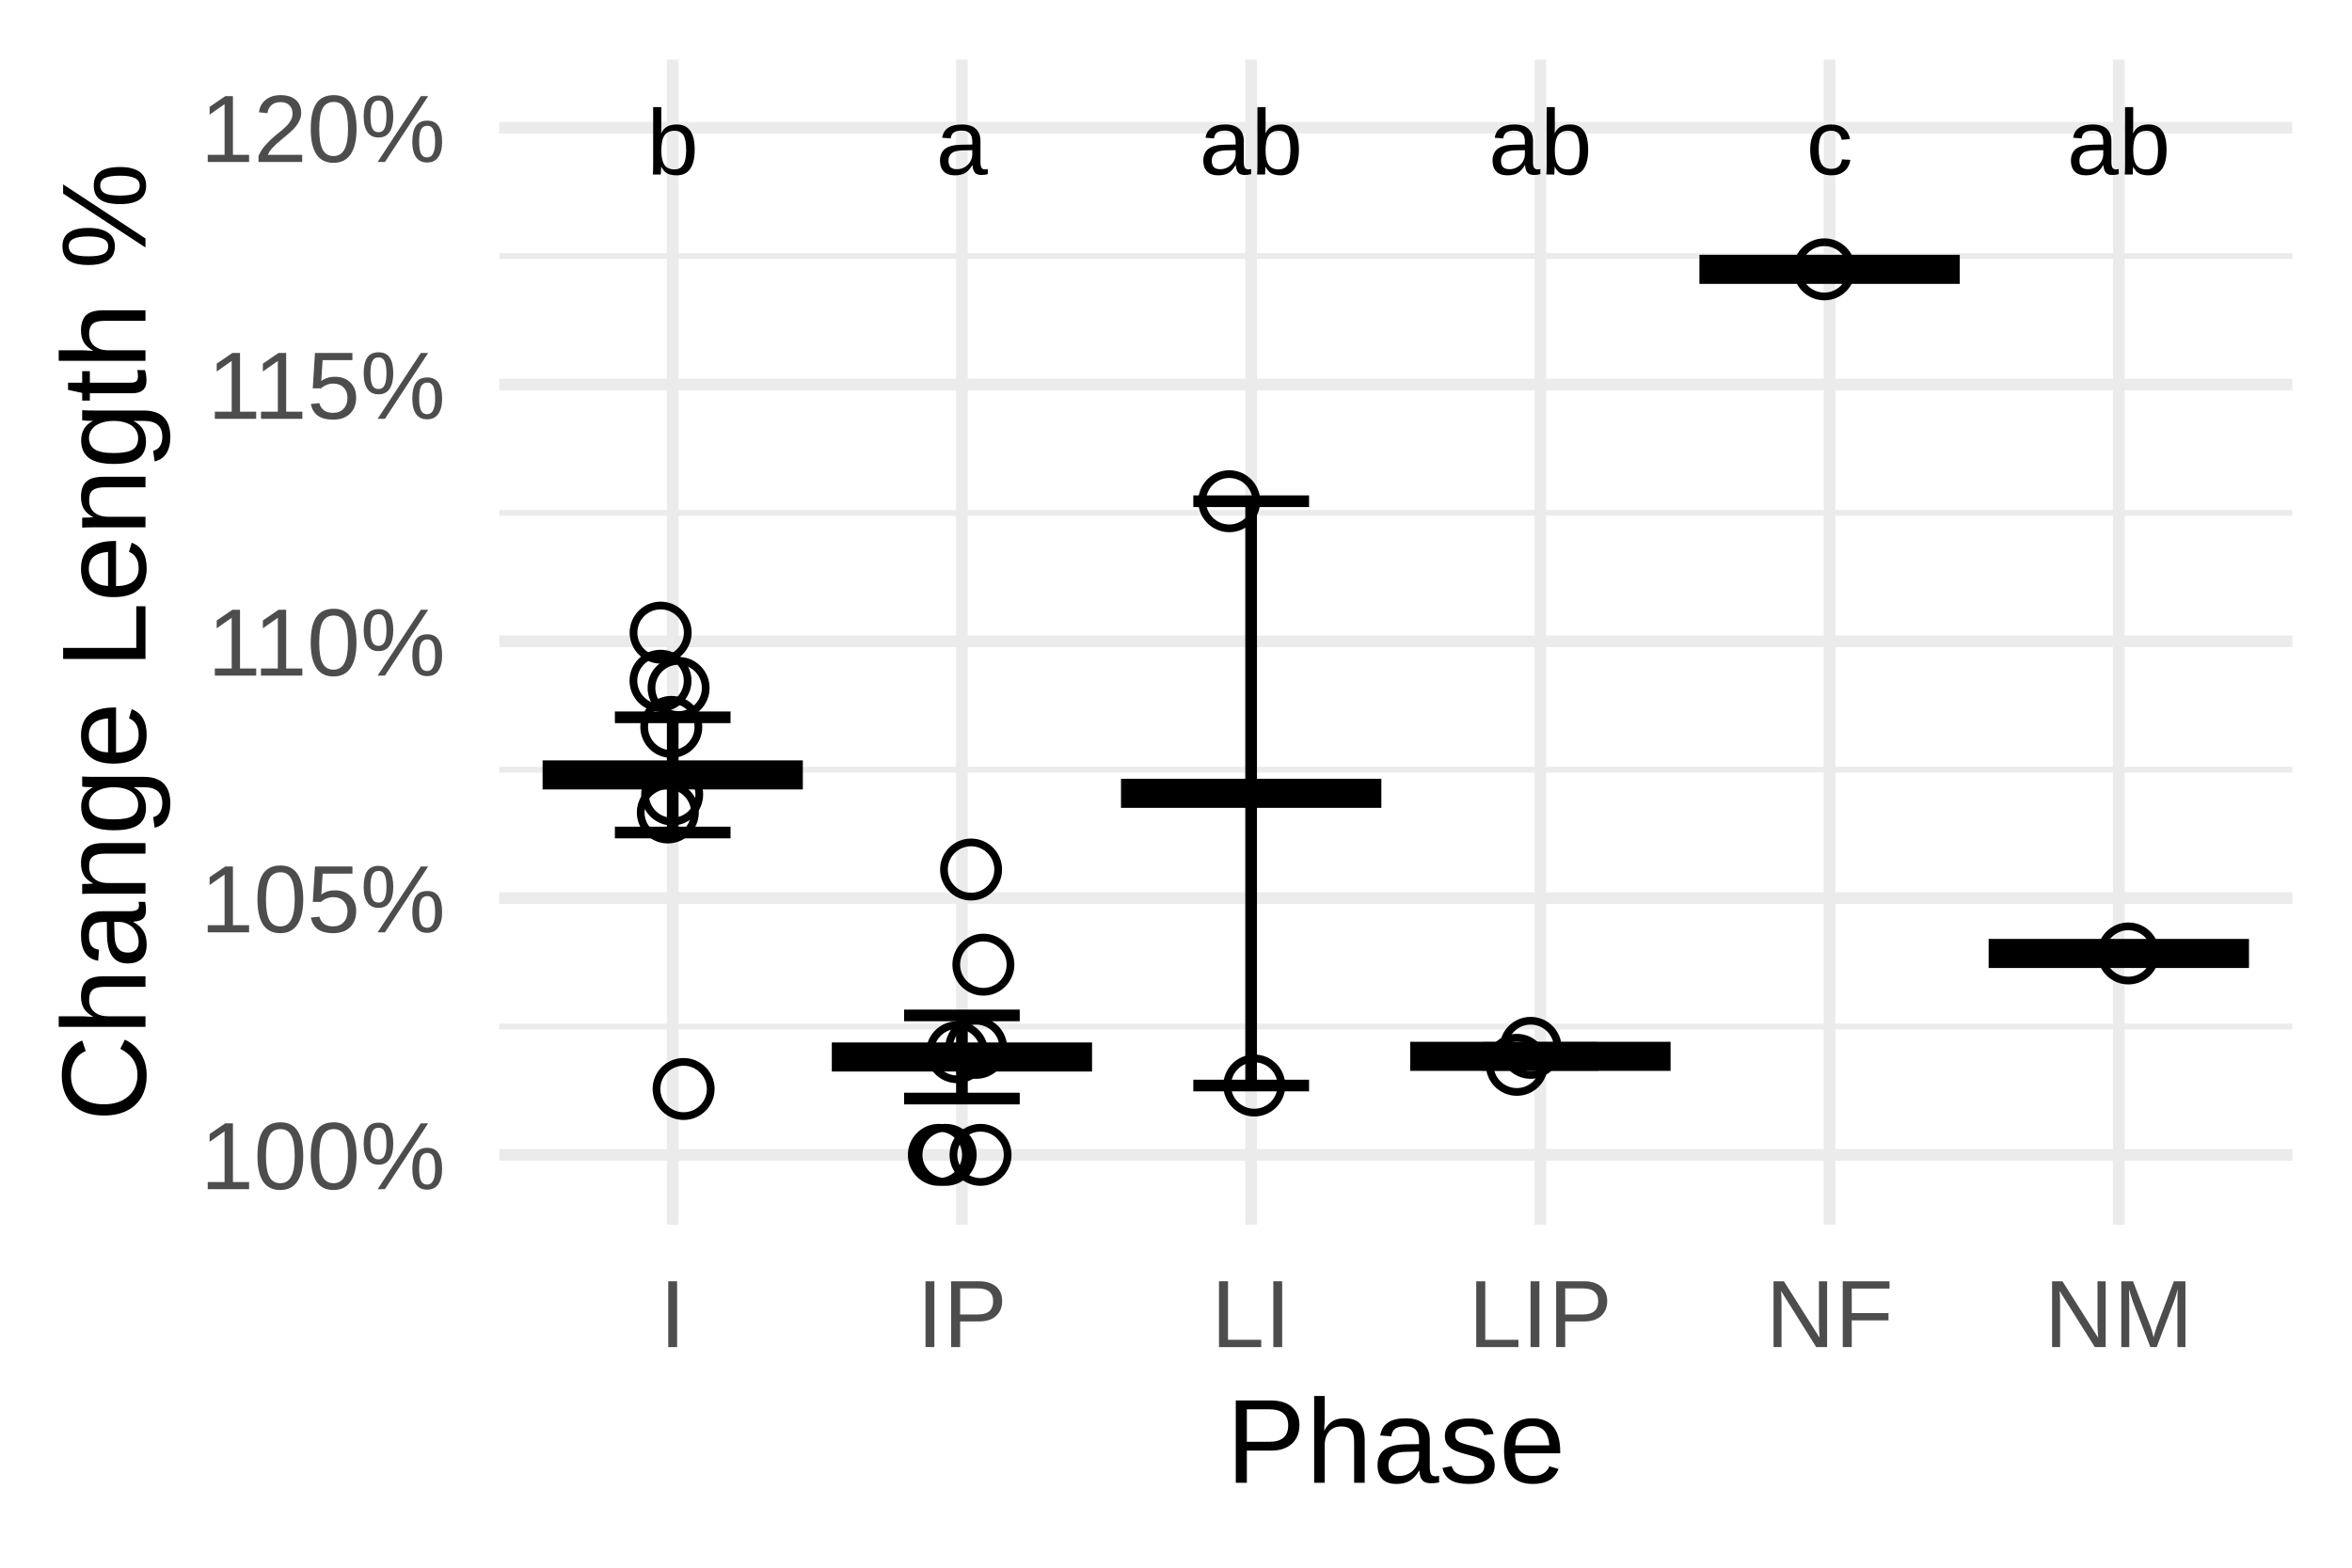
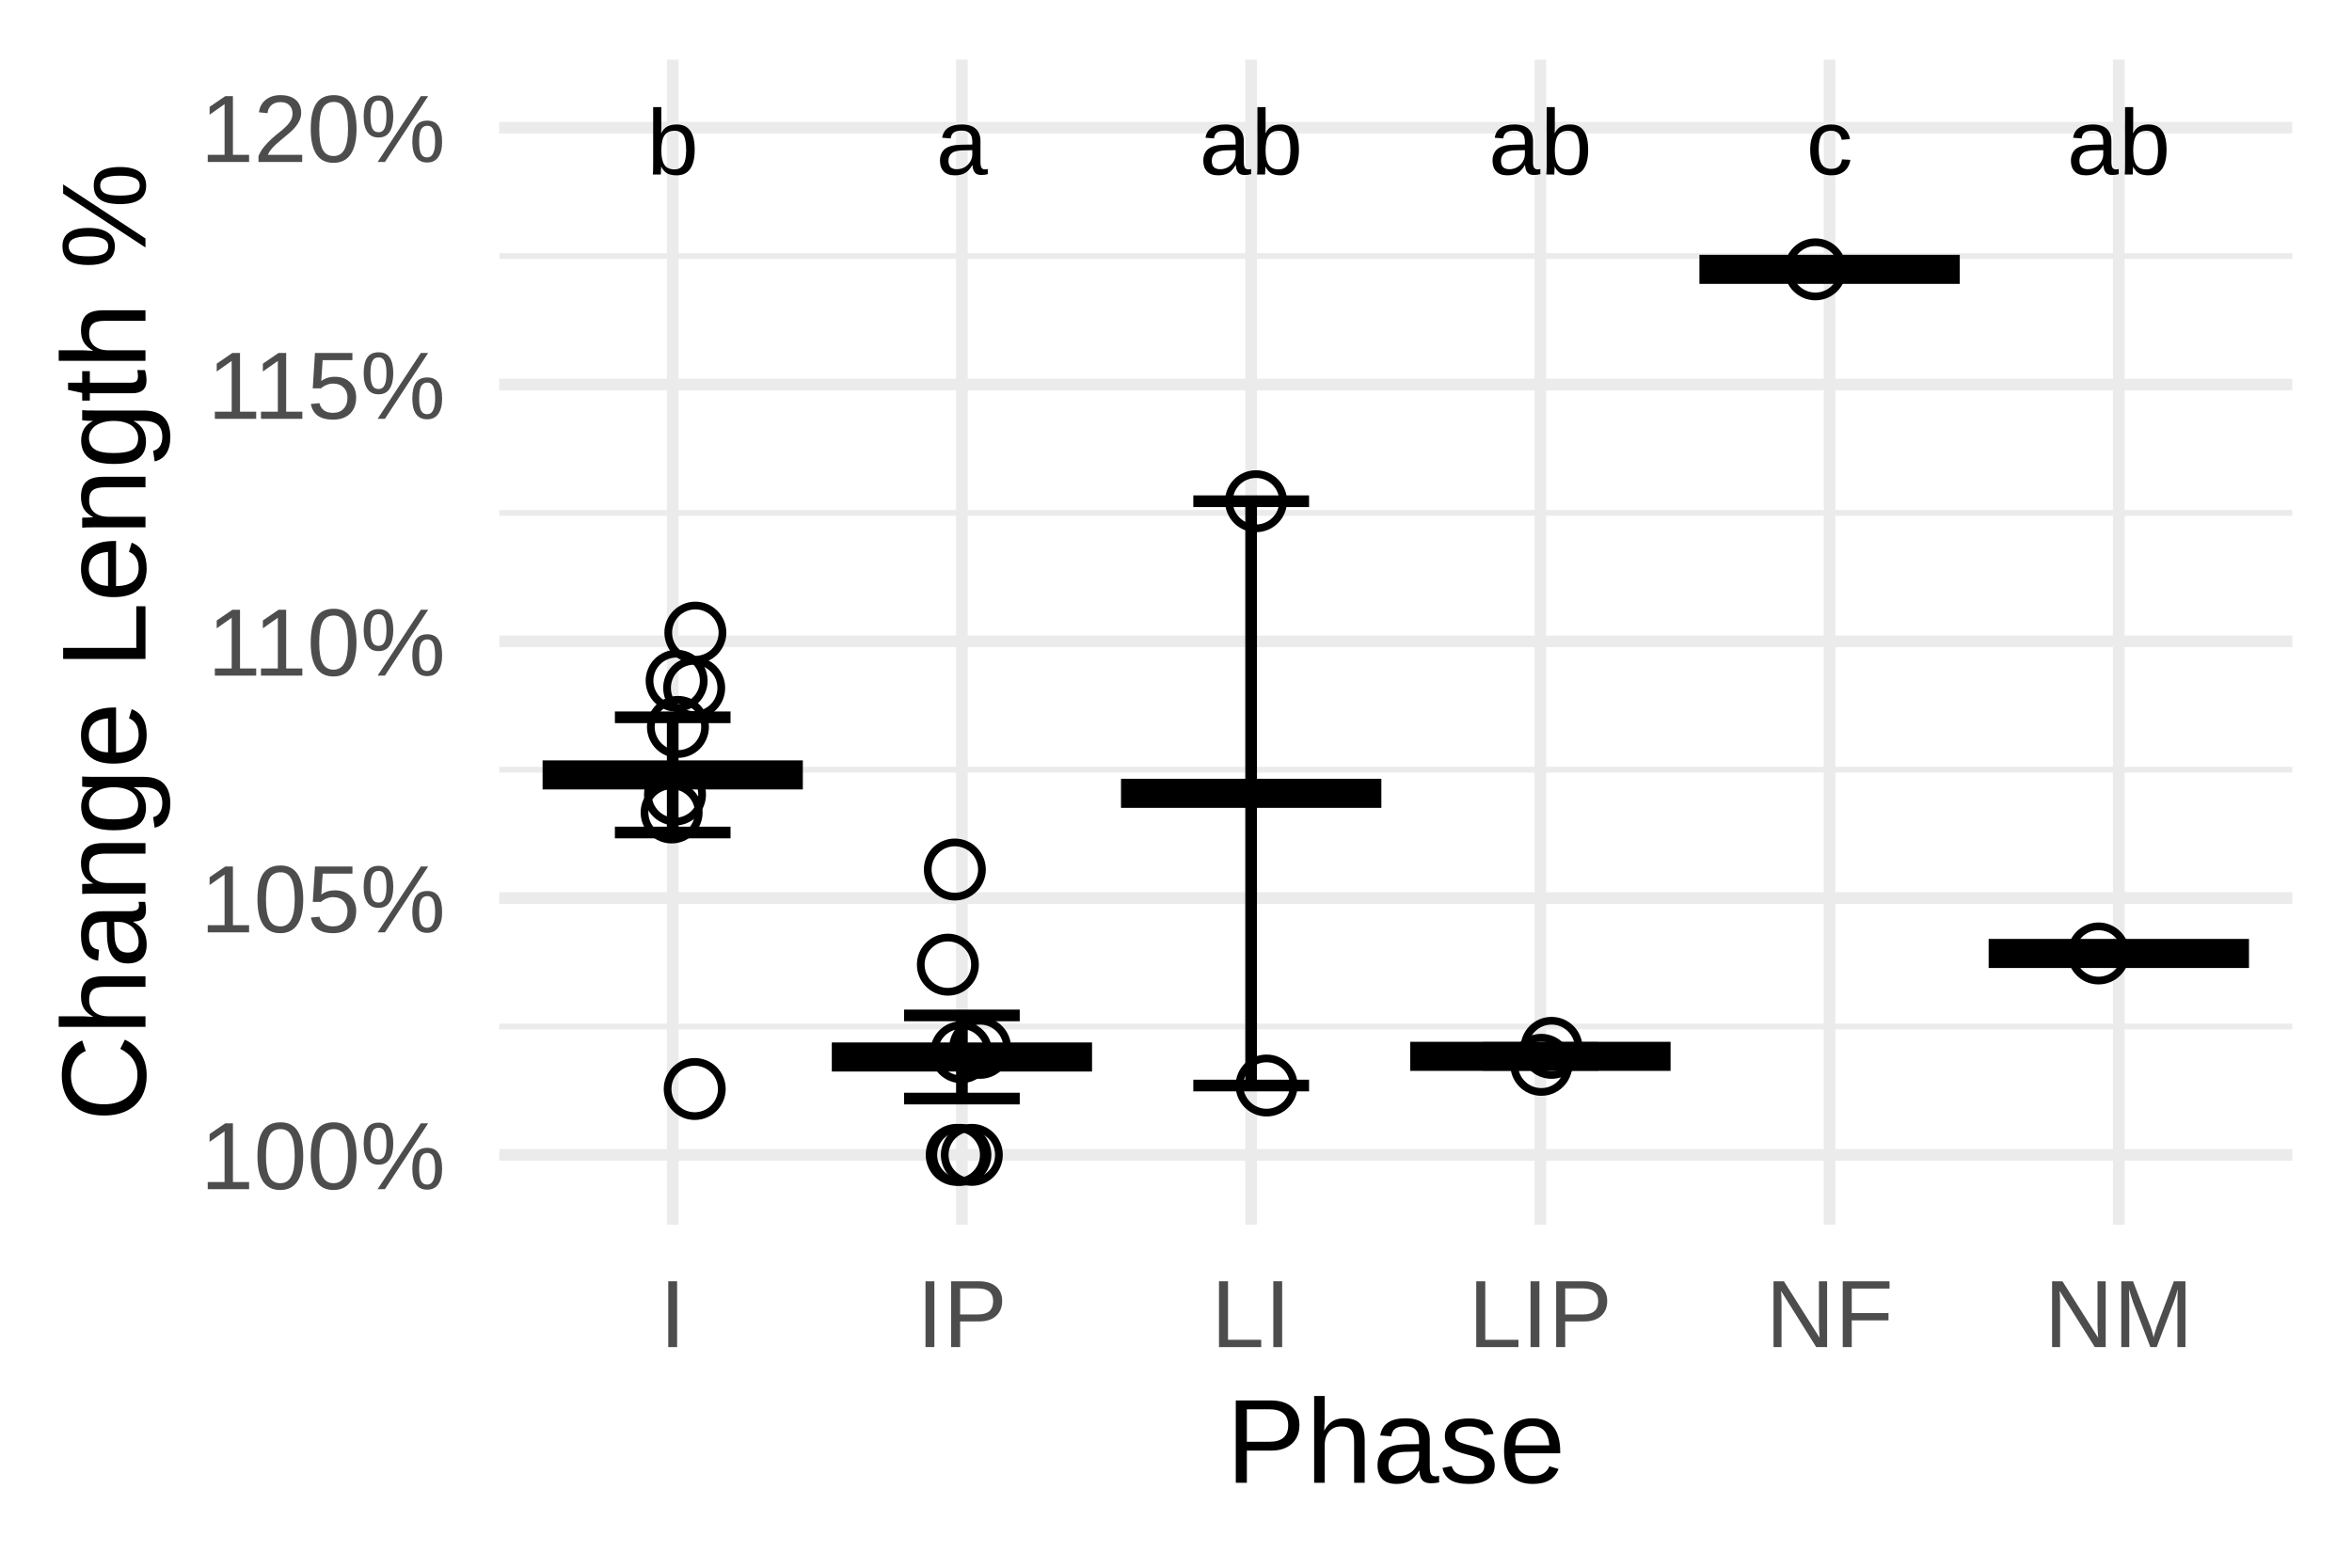
<svg xmlns="http://www.w3.org/2000/svg" width="216.00pt" height="144.00pt" viewBox="0 0 216.00 144.00">
  <g class="svglite">
    <defs>
      <style type="text/css">
    .svglite line, .svglite polyline, .svglite polygon, .svglite path, .svglite rect, .svglite circle {
      fill: none;
      stroke: #000000;
      stroke-linecap: round;
      stroke-linejoin: round;
      stroke-miterlimit: 10.00;
    }
    .svglite text {
      white-space: pre;
    }
    .svglite g.glyphgroup path {
      fill: inherit;
      stroke: none;
    }
  </style>
    </defs>
    <rect width="100%" height="100%" style="stroke: none; fill: #FFFFFF;" />
    <defs>
      <clipPath id="cpMC4wMHwyMTYuMDB8MC4wMHwxNDQuMDA=">
        <rect x="0.00" y="0.00" width="216.00" height="144.00" />
      </clipPath>
    </defs>
    <g clip-path="url(#cpMC4wMHwyMTYuMDB8MC4wMHwxNDQuMDA=)">
      <rect x="0.00" y="0.00" width="216.00" height="144.00" style="stroke-width: 1.07; stroke: none; fill: #FFFFFF;" />
    </g>
    <defs>
      <clipPath id="cpNDUuODV8MjEwLjUyfDUuNDh8MTEyLjUw">
        <rect x="45.85" y="5.48" width="164.67" height="107.02" />
      </clipPath>
    </defs>
    <g clip-path="url(#cpNDUuODV8MjEwLjUyfDUuNDh8MTEyLjUw)">
      <polyline points="45.85,94.29 210.52,94.29 " style="stroke-width: 0.53; stroke: #EBEBEB; stroke-linecap: butt;" />
      <polyline points="45.85,70.70 210.52,70.70 " style="stroke-width: 0.53; stroke: #EBEBEB; stroke-linecap: butt;" />
      <polyline points="45.85,47.11 210.52,47.11 " style="stroke-width: 0.53; stroke: #EBEBEB; stroke-linecap: butt;" />
      <polyline points="45.85,23.52 210.52,23.52 " style="stroke-width: 0.53; stroke: #EBEBEB; stroke-linecap: butt;" />
      <polyline points="45.85,106.08 210.52,106.08 " style="stroke-width: 1.07; stroke: #EBEBEB; stroke-linecap: butt;" />
      <polyline points="45.85,82.49 210.52,82.49 " style="stroke-width: 1.07; stroke: #EBEBEB; stroke-linecap: butt;" />
      <polyline points="45.85,58.91 210.52,58.91 " style="stroke-width: 1.07; stroke: #EBEBEB; stroke-linecap: butt;" />
      <polyline points="45.85,35.32 210.52,35.32 " style="stroke-width: 1.07; stroke: #EBEBEB; stroke-linecap: butt;" />
      <polyline points="45.85,11.73 210.52,11.73 " style="stroke-width: 1.07; stroke: #EBEBEB; stroke-linecap: butt;" />
      <polyline points="61.78,112.50 61.78,5.48 " style="stroke-width: 1.07; stroke: #EBEBEB; stroke-linecap: butt;" />
      <polyline points="88.34,112.50 88.34,5.48 " style="stroke-width: 1.07; stroke: #EBEBEB; stroke-linecap: butt;" />
      <polyline points="114.90,112.50 114.90,5.48 " style="stroke-width: 1.07; stroke: #EBEBEB; stroke-linecap: butt;" />
      <polyline points="141.46,112.50 141.46,5.48 " style="stroke-width: 1.07; stroke: #EBEBEB; stroke-linecap: butt;" />
      <polyline points="168.02,112.50 168.02,5.48 " style="stroke-width: 1.07; stroke: #EBEBEB; stroke-linecap: butt;" />
      <polyline points="194.58,112.50 194.58,5.48 " style="stroke-width: 1.07; stroke: #EBEBEB; stroke-linecap: butt;" />
      <line x1="49.83" y1="71.18" x2="73.73" y2="71.18" style="stroke-width: 2.67; stroke-linecap: butt; stroke-linejoin: miter;" />
      <line x1="76.39" y1="97.09" x2="100.29" y2="97.09" style="stroke-width: 2.67; stroke-linecap: butt; stroke-linejoin: miter;" />
      <line x1="102.95" y1="72.87" x2="126.86" y2="72.87" style="stroke-width: 2.67; stroke-linecap: butt; stroke-linejoin: miter;" />
      <line x1="129.51" y1="97.03" x2="153.42" y2="97.03" style="stroke-width: 2.67; stroke-linecap: butt; stroke-linejoin: miter;" />
      <line x1="156.07" y1="24.74" x2="179.98" y2="24.74" style="stroke-width: 2.67; stroke-linecap: butt; stroke-linejoin: miter;" />
      <line x1="182.63" y1="87.58" x2="206.54" y2="87.58" style="stroke-width: 2.67; stroke-linecap: butt; stroke-linejoin: miter;" />
      <polyline points="56.47,65.89 67.09,65.89 " style="stroke-width: 1.07; stroke-linecap: butt;" />
      <polyline points="61.78,65.89 61.78,76.47 " style="stroke-width: 1.07; stroke-linecap: butt;" />
      <polyline points="56.47,76.47 67.09,76.47 " style="stroke-width: 1.07; stroke-linecap: butt;" />
      <polyline points="83.03,93.27 93.65,93.27 " style="stroke-width: 1.07; stroke-linecap: butt;" />
      <polyline points="88.34,93.27 88.34,100.91 " style="stroke-width: 1.07; stroke-linecap: butt;" />
      <polyline points="83.03,100.91 93.65,100.91 " style="stroke-width: 1.07; stroke-linecap: butt;" />
      <polyline points="109.59,46.04 120.22,46.04 " style="stroke-width: 1.07; stroke-linecap: butt;" />
      <polyline points="114.90,46.04 114.90,99.71 " style="stroke-width: 1.07; stroke-linecap: butt;" />
      <polyline points="109.59,99.71 120.22,99.71 " style="stroke-width: 1.07; stroke-linecap: butt;" />
      <polyline points="136.15,96.25 146.78,96.25 " style="stroke-width: 1.07; stroke-linecap: butt;" />
      <polyline points="141.46,96.25 141.46,97.81 " style="stroke-width: 1.07; stroke-linecap: butt;" />
      <polyline points="136.15,97.81 146.78,97.81 " style="stroke-width: 1.07; stroke-linecap: butt;" />
-       <circle cx="112.89" cy="46.04" r="2.49" style="stroke-width: 0.71;" />
-       <circle cx="140.57" cy="96.25" r="2.49" style="stroke-width: 0.71;" />
-       <circle cx="61.65" cy="66.77" r="2.49" style="stroke-width: 0.71;" />
-       <circle cx="86.22" cy="106.08" r="2.49" style="stroke-width: 0.71;" />
-       <circle cx="60.67" cy="58.11" r="2.49" style="stroke-width: 0.71;" />
-       <circle cx="89.65" cy="96.25" r="2.49" style="stroke-width: 0.71;" />
-       <circle cx="60.66" cy="62.53" r="2.49" style="stroke-width: 0.71;" />
-       <circle cx="89.18" cy="79.87" r="2.49" style="stroke-width: 0.71;" />
-       <circle cx="115.19" cy="99.71" r="2.49" style="stroke-width: 0.71;" />
-       <circle cx="139.30" cy="97.81" r="2.49" style="stroke-width: 0.71;" />
-       <circle cx="61.33" cy="74.63" r="2.49" style="stroke-width: 0.71;" />
-       <circle cx="87.90" cy="96.65" r="2.49" style="stroke-width: 0.71;" />
-       <circle cx="62.32" cy="63.19" r="2.49" style="stroke-width: 0.71;" />
-       <circle cx="90.05" cy="106.08" r="2.49" style="stroke-width: 0.71;" />
-       <circle cx="167.54" cy="24.74" r="2.49" style="stroke-width: 0.71;" />
-       <circle cx="195.46" cy="87.58" r="2.49" style="stroke-width: 0.71;" />
-       <circle cx="61.73" cy="72.98" r="2.49" style="stroke-width: 0.71;" />
-       <circle cx="86.85" cy="106.08" r="2.49" style="stroke-width: 0.71;" />
-       <circle cx="62.78" cy="100.03" r="2.49" style="stroke-width: 0.71;" />
-       <circle cx="90.31" cy="88.61" r="2.49" style="stroke-width: 0.71;" />
+       <circle cx="115.35" cy="46.04" r="2.49" style="stroke-width: 0.71;" />
+       <circle cx="142.49" cy="96.25" r="2.49" style="stroke-width: 0.71;" />
+       <circle cx="62.26" cy="66.77" r="2.49" style="stroke-width: 0.71;" />
+       <circle cx="87.86" cy="106.08" r="2.49" style="stroke-width: 0.71;" />
+       <circle cx="63.86" cy="58.11" r="2.49" style="stroke-width: 0.71;" />
+       <circle cx="90.01" cy="96.25" r="2.49" style="stroke-width: 0.71;" />
+       <circle cx="62.14" cy="62.53" r="2.49" style="stroke-width: 0.71;" />
+       <circle cx="87.69" cy="79.87" r="2.49" style="stroke-width: 0.71;" />
+       <circle cx="116.32" cy="99.71" r="2.49" style="stroke-width: 0.71;" />
+       <circle cx="141.55" cy="97.81" r="2.49" style="stroke-width: 0.71;" />
+       <circle cx="61.68" cy="74.63" r="2.49" style="stroke-width: 0.71;" />
+       <circle cx="88.28" cy="96.65" r="2.49" style="stroke-width: 0.71;" />
+       <circle cx="63.75" cy="63.19" r="2.49" style="stroke-width: 0.71;" />
+       <circle cx="88.20" cy="106.08" r="2.49" style="stroke-width: 0.71;" />
+       <circle cx="166.72" cy="24.74" r="2.49" style="stroke-width: 0.71;" />
+       <circle cx="192.72" cy="87.58" r="2.49" style="stroke-width: 0.71;" />
+       <circle cx="61.99" cy="72.98" r="2.49" style="stroke-width: 0.71;" />
+       <circle cx="89.25" cy="106.08" r="2.49" style="stroke-width: 0.71;" />
+       <circle cx="63.80" cy="100.03" r="2.49" style="stroke-width: 0.71;" />
+       <circle cx="87.05" cy="88.61" r="2.49" style="stroke-width: 0.71;" />
      <text x="88.34" y="16.03" text-anchor="middle" style="font-size: 8.54px; font-family: &quot;Arial&quot;;" textLength="11.88px" lengthAdjust="spacingAndGlyphs"> a  </text>
      <text x="141.46" y="16.03" text-anchor="middle" style="font-size: 8.54px; font-family: &quot;Arial&quot;;" textLength="14.25px" lengthAdjust="spacingAndGlyphs"> ab </text>
      <text x="194.58" y="16.03" text-anchor="middle" style="font-size: 8.54px; font-family: &quot;Arial&quot;;" textLength="14.25px" lengthAdjust="spacingAndGlyphs"> ab </text>
      <text x="114.90" y="16.03" text-anchor="middle" style="font-size: 8.54px; font-family: &quot;Arial&quot;;" textLength="14.25px" lengthAdjust="spacingAndGlyphs"> ab </text>
      <text x="61.78" y="16.03" text-anchor="middle" style="font-size: 8.54px; font-family: &quot;Arial&quot;;" textLength="11.88px" lengthAdjust="spacingAndGlyphs">  b </text>
      <text x="168.02" y="16.03" text-anchor="middle" style="font-size: 8.54px; font-family: &quot;Arial&quot;;" textLength="11.39px" lengthAdjust="spacingAndGlyphs">   c</text>
    </g>
    <g clip-path="url(#cpMC4wMHwyMTYuMDB8MC4wMHwxNDQuMDA=)">
      <text x="40.91" y="109.23" text-anchor="end" style="font-size: 8.80px;fill: #4D4D4D; font-family: &quot;Arial&quot;;" textLength="22.50px" lengthAdjust="spacingAndGlyphs">100%</text>
      <text x="40.91" y="85.64" text-anchor="end" style="font-size: 8.80px;fill: #4D4D4D; font-family: &quot;Arial&quot;;" textLength="22.50px" lengthAdjust="spacingAndGlyphs">105%</text>
      <text x="40.91" y="62.06" text-anchor="end" style="font-size: 8.80px;fill: #4D4D4D; font-family: &quot;Arial&quot;;" textLength="21.84px" lengthAdjust="spacingAndGlyphs">110%</text>
      <text x="40.91" y="38.47" text-anchor="end" style="font-size: 8.80px;fill: #4D4D4D; font-family: &quot;Arial&quot;;" textLength="21.84px" lengthAdjust="spacingAndGlyphs">115%</text>
      <text x="40.91" y="14.88" text-anchor="end" style="font-size: 8.80px;fill: #4D4D4D; font-family: &quot;Arial&quot;;" textLength="22.50px" lengthAdjust="spacingAndGlyphs">120%</text>
      <text x="61.78" y="123.74" text-anchor="middle" style="font-size: 8.80px;fill: #4D4D4D; font-family: &quot;Arial&quot;;" textLength="2.44px" lengthAdjust="spacingAndGlyphs">I</text>
      <text x="88.34" y="123.74" text-anchor="middle" style="font-size: 8.80px;fill: #4D4D4D; font-family: &quot;Arial&quot;;" textLength="8.31px" lengthAdjust="spacingAndGlyphs">IP</text>
      <text x="114.90" y="123.74" text-anchor="middle" style="font-size: 8.80px;fill: #4D4D4D; font-family: &quot;Arial&quot;;" textLength="7.33px" lengthAdjust="spacingAndGlyphs">LI</text>
      <text x="141.46" y="123.74" text-anchor="middle" style="font-size: 8.80px;fill: #4D4D4D; font-family: &quot;Arial&quot;;" textLength="13.20px" lengthAdjust="spacingAndGlyphs">LIP</text>
      <text x="168.02" y="123.74" text-anchor="middle" style="font-size: 8.80px;fill: #4D4D4D; font-family: &quot;Arial&quot;;" textLength="11.73px" lengthAdjust="spacingAndGlyphs">NF</text>
      <text x="194.58" y="123.74" text-anchor="middle" style="font-size: 8.80px;fill: #4D4D4D; font-family: &quot;Arial&quot;;" textLength="13.69px" lengthAdjust="spacingAndGlyphs">NM</text>
      <text x="128.18" y="136.20" text-anchor="middle" style="font-size: 11.00px; font-family: &quot;Arial&quot;;" textLength="31.22px" lengthAdjust="spacingAndGlyphs">Phase</text>
      <text transform="translate(13.36,58.99) rotate(-90)" text-anchor="middle" style="font-size: 11.00px; font-family: &quot;Arial&quot;;" textLength="88.16px" lengthAdjust="spacingAndGlyphs">Change Length %</text>
    </g>
  </g>
</svg>
